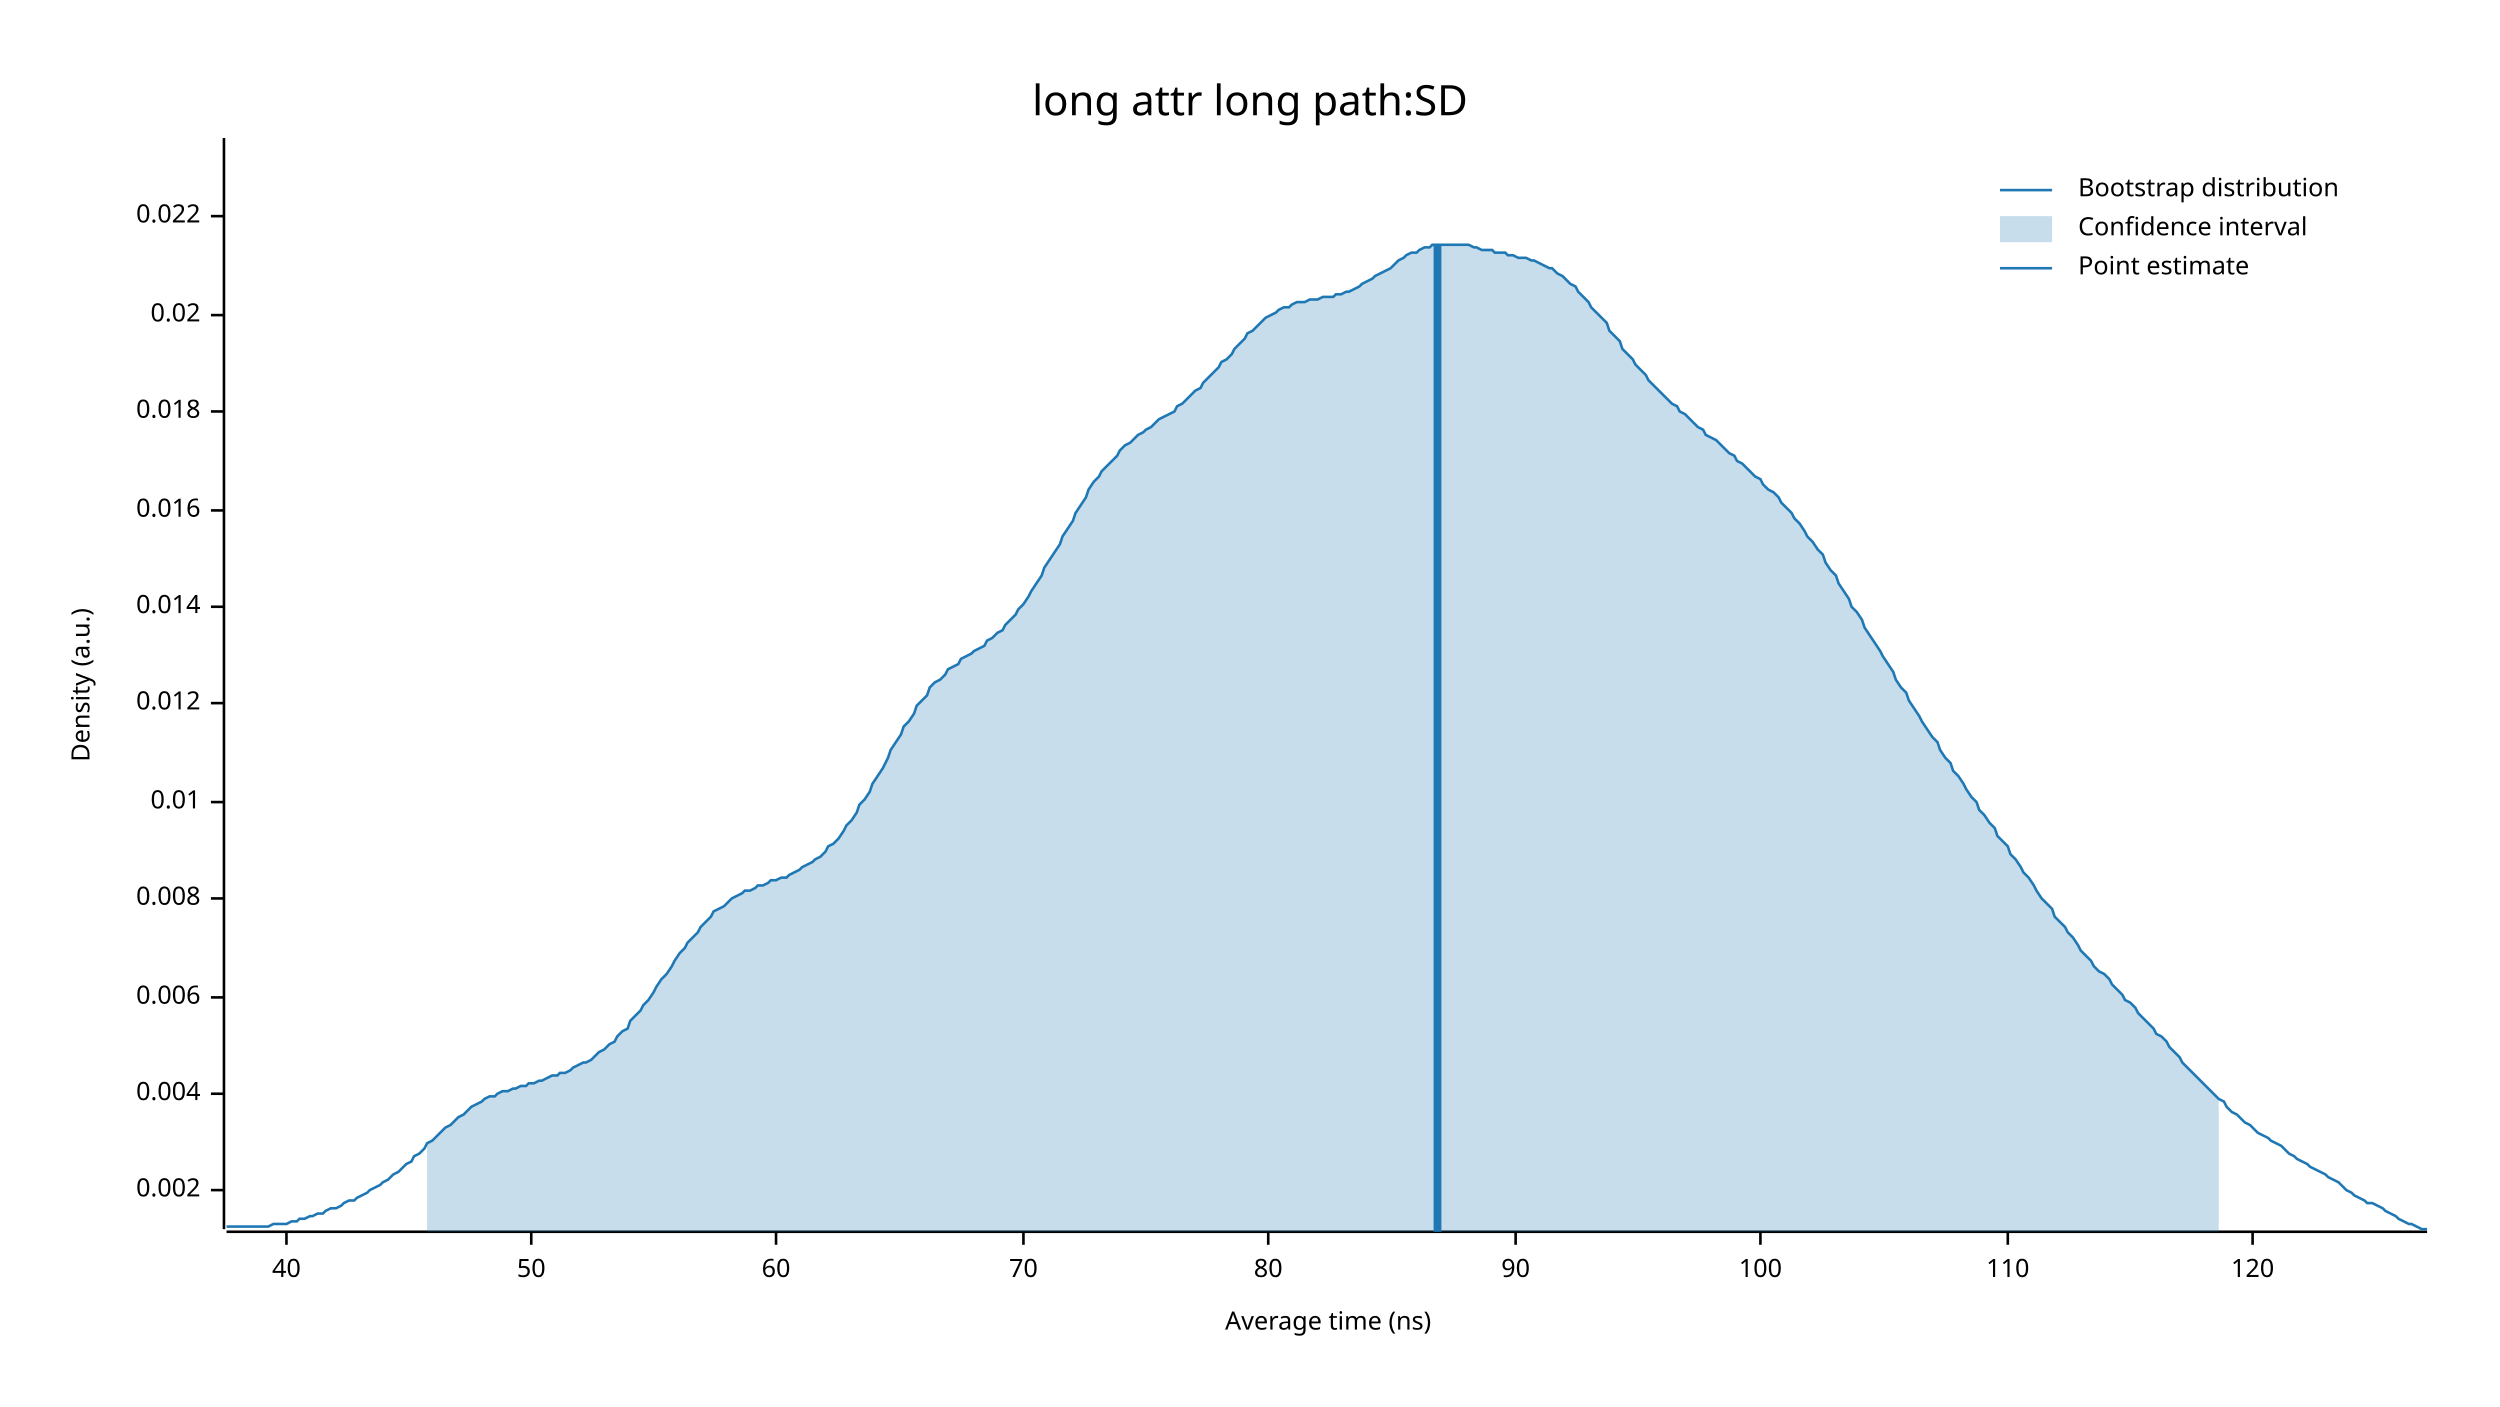
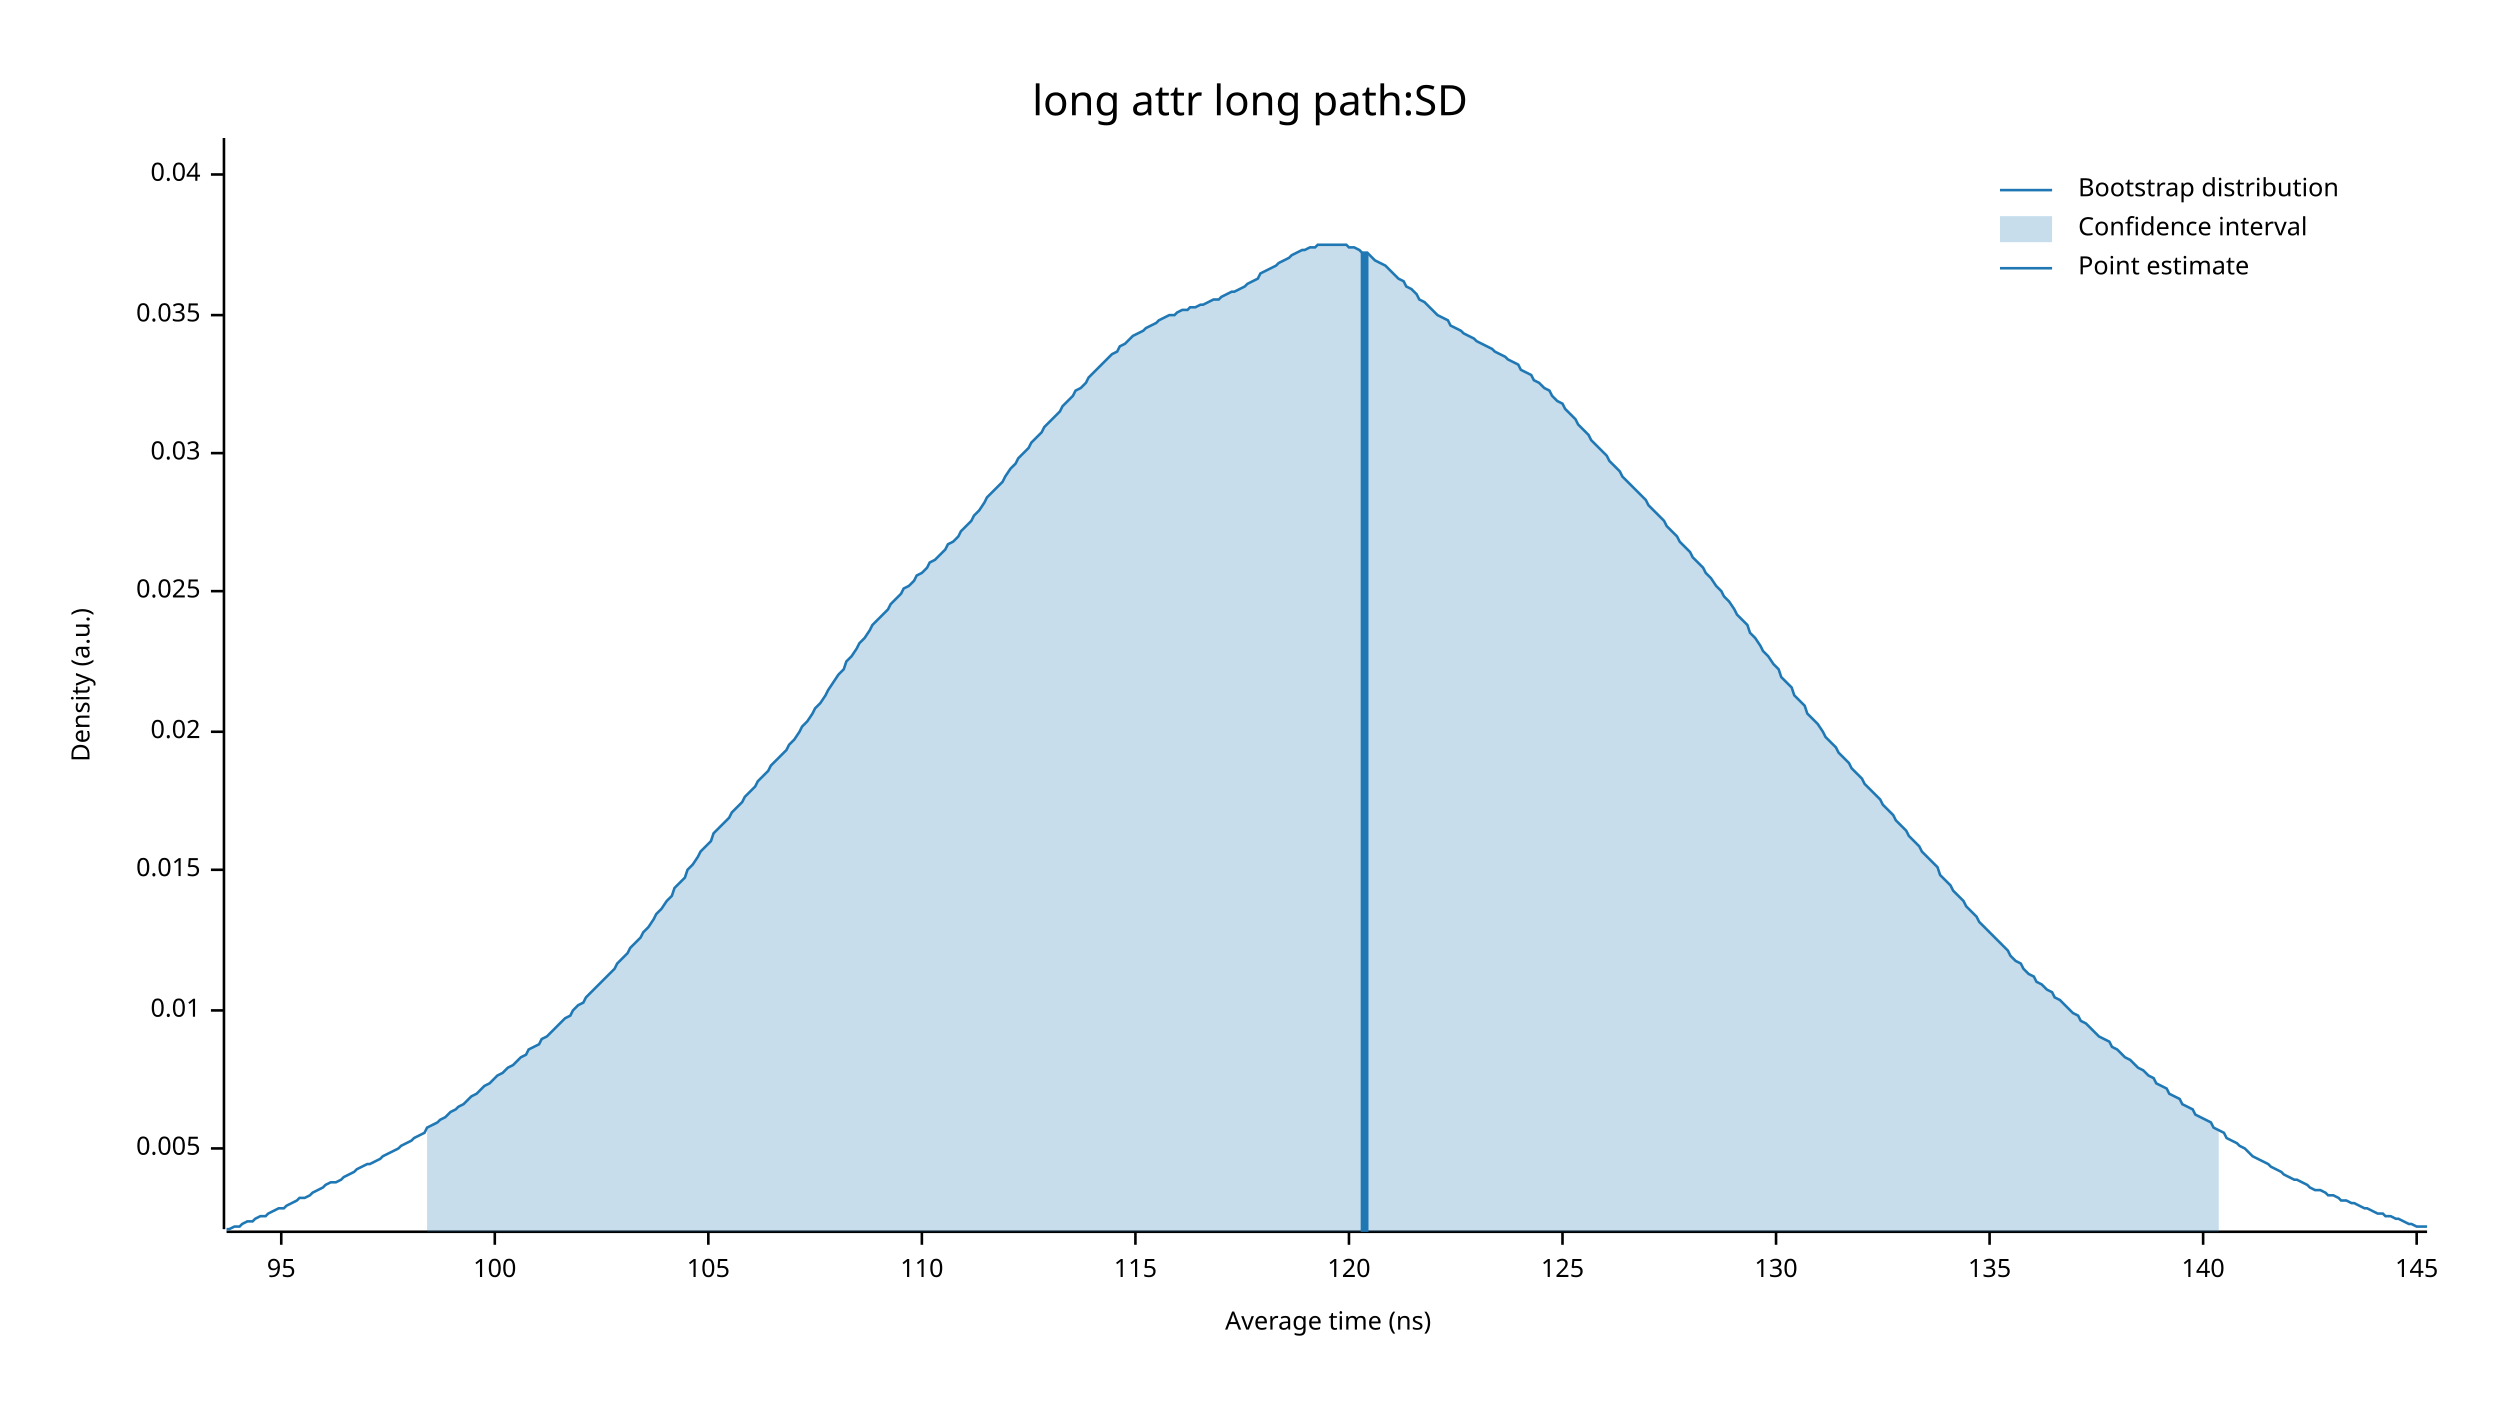
<svg xmlns="http://www.w3.org/2000/svg" width="960" height="540" viewBox="0 0 960 540">
  <text x="480" y="32" dy="0.76em" text-anchor="middle" font-family="sans-serif" font-size="16.129" opacity="1" fill="#000000">
long attr long path:SD
</text>
  <text x="27" y="263" dy="0.76em" text-anchor="middle" font-family="sans-serif" font-size="9.677" opacity="1" fill="#000000" transform="rotate(270, 27, 263)">
Density (a.u.)
</text>
  <text x="510" y="513" dy="-0.5ex" text-anchor="middle" font-family="sans-serif" font-size="9.677" opacity="1" fill="#000000">
Average time (ns)
</text>
  <polyline fill="none" opacity="1" stroke="#000000" stroke-width="1" points="86,53 86,472 " />
-   <text x="77" y="457" dy="0.5ex" text-anchor="end" font-family="sans-serif" font-size="9.677" opacity="1" fill="#000000">
- 0.002
+   <text x="77" y="441" dy="0.5ex" text-anchor="end" font-family="sans-serif" font-size="9.677" opacity="1" fill="#000000">
+ 0.005
</text>
-   <polyline fill="none" opacity="1" stroke="#000000" stroke-width="1" points="81,457 86,457 " />
-   <text x="77" y="420" dy="0.5ex" text-anchor="end" font-family="sans-serif" font-size="9.677" opacity="1" fill="#000000">
- 0.004
- </text>
-   <polyline fill="none" opacity="1" stroke="#000000" stroke-width="1" points="81,420 86,420 " />
-   <text x="77" y="383" dy="0.5ex" text-anchor="end" font-family="sans-serif" font-size="9.677" opacity="1" fill="#000000">
- 0.006
- </text>
-   <polyline fill="none" opacity="1" stroke="#000000" stroke-width="1" points="81,383 86,383 " />
-   <text x="77" y="345" dy="0.5ex" text-anchor="end" font-family="sans-serif" font-size="9.677" opacity="1" fill="#000000">
- 0.008
- </text>
-   <polyline fill="none" opacity="1" stroke="#000000" stroke-width="1" points="81,345 86,345 " />
-   <text x="77" y="308" dy="0.5ex" text-anchor="end" font-family="sans-serif" font-size="9.677" opacity="1" fill="#000000">
+   <polyline fill="none" opacity="1" stroke="#000000" stroke-width="1" points="81,441 86,441 " />
+   <text x="77" y="388" dy="0.5ex" text-anchor="end" font-family="sans-serif" font-size="9.677" opacity="1" fill="#000000">
0.01
</text>
-   <polyline fill="none" opacity="1" stroke="#000000" stroke-width="1" points="81,308 86,308 " />
-   <text x="77" y="270" dy="0.5ex" text-anchor="end" font-family="sans-serif" font-size="9.677" opacity="1" fill="#000000">
- 0.012
+   <polyline fill="none" opacity="1" stroke="#000000" stroke-width="1" points="81,388 86,388 " />
+   <text x="77" y="334" dy="0.5ex" text-anchor="end" font-family="sans-serif" font-size="9.677" opacity="1" fill="#000000">
+ 0.015
</text>
-   <polyline fill="none" opacity="1" stroke="#000000" stroke-width="1" points="81,270 86,270 " />
-   <text x="77" y="233" dy="0.5ex" text-anchor="end" font-family="sans-serif" font-size="9.677" opacity="1" fill="#000000">
- 0.014
- </text>
-   <polyline fill="none" opacity="1" stroke="#000000" stroke-width="1" points="81,233 86,233 " />
-   <text x="77" y="196" dy="0.5ex" text-anchor="end" font-family="sans-serif" font-size="9.677" opacity="1" fill="#000000">
- 0.016
- </text>
-   <polyline fill="none" opacity="1" stroke="#000000" stroke-width="1" points="81,196 86,196 " />
-   <text x="77" y="158" dy="0.5ex" text-anchor="end" font-family="sans-serif" font-size="9.677" opacity="1" fill="#000000">
- 0.018
- </text>
-   <polyline fill="none" opacity="1" stroke="#000000" stroke-width="1" points="81,158 86,158 " />
-   <text x="77" y="121" dy="0.5ex" text-anchor="end" font-family="sans-serif" font-size="9.677" opacity="1" fill="#000000">
+   <polyline fill="none" opacity="1" stroke="#000000" stroke-width="1" points="81,334 86,334 " />
+   <text x="77" y="281" dy="0.5ex" text-anchor="end" font-family="sans-serif" font-size="9.677" opacity="1" fill="#000000">
0.02
</text>
+   <polyline fill="none" opacity="1" stroke="#000000" stroke-width="1" points="81,281 86,281 " />
+   <text x="77" y="227" dy="0.5ex" text-anchor="end" font-family="sans-serif" font-size="9.677" opacity="1" fill="#000000">
+ 0.025
+ </text>
+   <polyline fill="none" opacity="1" stroke="#000000" stroke-width="1" points="81,227 86,227 " />
+   <text x="77" y="174" dy="0.5ex" text-anchor="end" font-family="sans-serif" font-size="9.677" opacity="1" fill="#000000">
+ 0.03
+ </text>
+   <polyline fill="none" opacity="1" stroke="#000000" stroke-width="1" points="81,174 86,174 " />
+   <text x="77" y="121" dy="0.5ex" text-anchor="end" font-family="sans-serif" font-size="9.677" opacity="1" fill="#000000">
+ 0.035
+ </text>
  <polyline fill="none" opacity="1" stroke="#000000" stroke-width="1" points="81,121 86,121 " />
-   <text x="77" y="83" dy="0.5ex" text-anchor="end" font-family="sans-serif" font-size="9.677" opacity="1" fill="#000000">
- 0.022
+   <text x="77" y="67" dy="0.5ex" text-anchor="end" font-family="sans-serif" font-size="9.677" opacity="1" fill="#000000">
+ 0.04
</text>
-   <polyline fill="none" opacity="1" stroke="#000000" stroke-width="1" points="81,83 86,83 " />
+   <polyline fill="none" opacity="1" stroke="#000000" stroke-width="1" points="81,67 86,67 " />
  <polyline fill="none" opacity="1" stroke="#000000" stroke-width="1" points="87,473 932,473 " />
-   <text x="110" y="483" dy="0.76em" text-anchor="middle" font-family="sans-serif" font-size="9.677" opacity="1" fill="#000000">
- 40
+   <text x="108" y="483" dy="0.76em" text-anchor="middle" font-family="sans-serif" font-size="9.677" opacity="1" fill="#000000">
+ 95
</text>
-   <polyline fill="none" opacity="1" stroke="#000000" stroke-width="1" points="110,473 110,478 " />
-   <text x="204" y="483" dy="0.76em" text-anchor="middle" font-family="sans-serif" font-size="9.677" opacity="1" fill="#000000">
- 50
- </text>
-   <polyline fill="none" opacity="1" stroke="#000000" stroke-width="1" points="204,473 204,478 " />
-   <text x="298" y="483" dy="0.76em" text-anchor="middle" font-family="sans-serif" font-size="9.677" opacity="1" fill="#000000">
- 60
- </text>
-   <polyline fill="none" opacity="1" stroke="#000000" stroke-width="1" points="298,473 298,478 " />
-   <text x="393" y="483" dy="0.76em" text-anchor="middle" font-family="sans-serif" font-size="9.677" opacity="1" fill="#000000">
- 70
- </text>
-   <polyline fill="none" opacity="1" stroke="#000000" stroke-width="1" points="393,473 393,478 " />
-   <text x="487" y="483" dy="0.76em" text-anchor="middle" font-family="sans-serif" font-size="9.677" opacity="1" fill="#000000">
- 80
- </text>
-   <polyline fill="none" opacity="1" stroke="#000000" stroke-width="1" points="487,473 487,478 " />
-   <text x="582" y="483" dy="0.76em" text-anchor="middle" font-family="sans-serif" font-size="9.677" opacity="1" fill="#000000">
- 90
- </text>
-   <polyline fill="none" opacity="1" stroke="#000000" stroke-width="1" points="582,473 582,478 " />
-   <text x="676" y="483" dy="0.76em" text-anchor="middle" font-family="sans-serif" font-size="9.677" opacity="1" fill="#000000">
+   <polyline fill="none" opacity="1" stroke="#000000" stroke-width="1" points="108,473 108,478 " />
+   <text x="190" y="483" dy="0.76em" text-anchor="middle" font-family="sans-serif" font-size="9.677" opacity="1" fill="#000000">
100
</text>
-   <polyline fill="none" opacity="1" stroke="#000000" stroke-width="1" points="676,473 676,478 " />
-   <text x="771" y="483" dy="0.76em" text-anchor="middle" font-family="sans-serif" font-size="9.677" opacity="1" fill="#000000">
+   <polyline fill="none" opacity="1" stroke="#000000" stroke-width="1" points="190,473 190,478 " />
+   <text x="272" y="483" dy="0.76em" text-anchor="middle" font-family="sans-serif" font-size="9.677" opacity="1" fill="#000000">
+ 105
+ </text>
+   <polyline fill="none" opacity="1" stroke="#000000" stroke-width="1" points="272,473 272,478 " />
+   <text x="354" y="483" dy="0.76em" text-anchor="middle" font-family="sans-serif" font-size="9.677" opacity="1" fill="#000000">
110
</text>
-   <polyline fill="none" opacity="1" stroke="#000000" stroke-width="1" points="771,473 771,478 " />
-   <text x="865" y="483" dy="0.76em" text-anchor="middle" font-family="sans-serif" font-size="9.677" opacity="1" fill="#000000">
+   <polyline fill="none" opacity="1" stroke="#000000" stroke-width="1" points="354,473 354,478 " />
+   <text x="436" y="483" dy="0.76em" text-anchor="middle" font-family="sans-serif" font-size="9.677" opacity="1" fill="#000000">
+ 115
+ </text>
+   <polyline fill="none" opacity="1" stroke="#000000" stroke-width="1" points="436,473 436,478 " />
+   <text x="518" y="483" dy="0.76em" text-anchor="middle" font-family="sans-serif" font-size="9.677" opacity="1" fill="#000000">
120
</text>
-   <polyline fill="none" opacity="1" stroke="#000000" stroke-width="1" points="865,473 865,478 " />
-   <polyline fill="none" opacity="1" stroke="#1F78B4" stroke-width="1" points="87,471 88,471 90,471 92,471 93,471 95,471 97,471 98,471 100,471 102,471 103,471 105,470 107,470 109,470 110,470 112,469 114,469 115,468 117,468 119,467 120,467 122,466 124,466 125,465 127,464 129,464 131,463 132,462 134,461 136,461 137,460 139,459 141,458 142,457 144,456 146,455 147,454 149,453 151,451 153,450 154,449 156,447 158,446 159,444 161,443 163,441 164,439 166,438 168,436 169,435 171,433 173,432 175,430 176,429 178,428 180,426 181,425 183,424 185,423 186,422 188,421 190,421 191,420 193,419 195,419 197,418 198,418 200,417 202,417 203,416 205,416 207,415 208,415 210,414 212,413 214,413 215,412 217,412 219,411 220,410 222,409 224,408 225,408 227,407 229,405 230,404 232,403 234,401 236,400 237,398 239,396 241,395 242,392 244,390 246,388 247,386 249,384 251,381 252,379 254,376 256,374 258,371 259,369 261,366 263,364 264,362 266,360 268,358 269,356 271,354 273,352 274,350 276,349 278,348 280,346 281,345 283,344 285,343 286,342 288,342 290,341 291,340 293,340 295,339 296,338 298,338 300,337 302,337 303,336 305,335 307,334 308,333 310,332 312,331 313,330 315,329 317,327 318,325 320,324 322,322 324,319 325,317 327,315 329,312 330,309 332,307 334,304 335,301 337,298 339,295 341,291 342,288 344,285 346,282 347,279 349,277 351,274 352,271 354,269 356,267 357,264 359,262 361,261 363,259 364,257 366,256 368,255 369,253 371,252 373,251 374,250 376,249 378,248 379,246 381,245 383,243 385,242 386,240 388,238 390,236 391,234 393,232 395,229 396,227 398,224 400,221 401,218 403,215 405,212 407,209 408,206 410,203 412,200 413,197 415,194 417,191 418,188 420,185 422,183 423,181 425,179 427,177 429,175 430,173 432,171 434,170 435,169 437,167 439,166 440,165 442,164 444,162 445,161 447,160 449,159 451,158 452,156 454,155 456,153 457,152 459,150 461,149 462,147 464,145 466,143 468,141 469,139 471,138 473,136 474,134 476,132 478,130 479,128 481,127 483,125 484,124 486,122 488,121 490,120 491,119 493,118 495,118 496,117 498,116 500,116 501,116 503,115 505,115 506,115 508,114 510,114 512,114 513,113 515,113 517,112 518,112 520,111 522,110 523,109 525,108 527,107 528,106 530,105 532,104 534,103 535,102 537,100 539,99 540,98 542,97 544,97 545,96 547,95 549,95 550,94 552,94 554,94 556,94 557,94 559,94 561,94 562,94 564,94 566,95 567,95 569,96 571,96 573,96 574,97 576,97 578,97 579,98 581,98 583,99 584,99 586,99 588,100 589,100 591,101 593,102 595,103 596,103 598,105 600,106 601,107 603,109 605,110 606,112 608,114 610,116 611,118 613,120 615,122 617,124 618,127 620,129 622,131 623,134 625,136 627,138 628,140 630,142 632,144 633,146 635,148 637,150 639,152 640,153 642,155 644,156 645,158 647,159 649,161 650,162 652,164 654,165 655,167 657,168 659,169 661,171 662,172 664,174 666,175 667,177 669,178 671,180 672,181 674,183 676,184 677,186 679,188 681,189 683,191 684,193 686,195 688,197 689,199 691,201 693,204 694,206 696,208 698,211 700,213 701,216 703,219 705,221 706,224 708,227 710,230 711,233 713,235 715,238 716,241 718,244 720,247 722,250 723,252 725,255 727,258 728,261 730,264 732,266 733,269 735,272 737,275 738,277 740,280 742,283 744,285 745,288 747,291 749,293 750,296 752,298 754,301 755,303 757,306 759,308 760,311 762,313 764,316 766,318 767,321 769,323 771,325 772,328 774,330 776,333 777,335 779,337 781,340 782,342 784,345 786,347 788,349 789,352 791,354 793,356 794,358 796,360 798,363 799,365 801,367 803,369 804,371 806,373 808,374 810,376 811,378 813,380 815,382 816,384 818,385 820,387 821,389 823,391 825,393 827,395 828,397 830,398 832,400 833,402 835,404 837,406 838,408 840,410 842,412 843,413 845,415 847,417 849,419 850,420 852,422 854,423 855,425 857,427 859,428 860,429 862,431 864,432 865,433 867,435 869,436 871,437 872,438 874,439 876,440 877,441 879,443 881,444 882,445 884,446 886,447 887,448 889,449 891,450 893,451 894,452 896,453 898,454 899,455 901,457 903,458 904,459 906,460 908,461 909,462 911,462 913,463 915,464 916,465 918,466 920,467 921,468 923,469 925,470 926,470 928,471 930,472 932,472 " />
-   <polygon opacity="0.25" fill="#1F78B4" points="164,439 166,438 168,436 169,435 171,433 173,432 175,430 176,429 178,428 180,426 181,425 183,424 185,423 186,422 188,421 190,421 191,420 193,419 195,419 197,418 198,418 200,417 202,417 203,416 205,416 207,415 208,415 210,414 212,413 214,413 215,412 217,412 219,411 220,410 222,409 224,408 225,408 227,407 229,405 230,404 232,403 234,401 236,400 237,398 239,396 241,395 242,392 244,390 246,388 247,386 249,384 251,381 252,379 254,376 256,374 258,371 259,369 261,366 263,364 264,362 266,360 268,358 269,356 271,354 273,352 274,350 276,349 278,348 280,346 281,345 283,344 285,343 286,342 288,342 290,341 291,340 293,340 295,339 296,338 298,338 300,337 302,337 303,336 305,335 307,334 308,333 310,332 312,331 313,330 315,329 317,327 318,325 320,324 322,322 324,319 325,317 327,315 329,312 330,309 332,307 334,304 335,301 337,298 339,295 341,291 342,288 344,285 346,282 347,279 349,277 351,274 352,271 354,269 356,267 357,264 359,262 361,261 363,259 364,257 366,256 368,255 369,253 371,252 373,251 374,250 376,249 378,248 379,246 381,245 383,243 385,242 386,240 388,238 390,236 391,234 393,232 395,229 396,227 398,224 400,221 401,218 403,215 405,212 407,209 408,206 410,203 412,200 413,197 415,194 417,191 418,188 420,185 422,183 423,181 425,179 427,177 429,175 430,173 432,171 434,170 435,169 437,167 439,166 440,165 442,164 444,162 445,161 447,160 449,159 451,158 452,156 454,155 456,153 457,152 459,150 461,149 462,147 464,145 466,143 468,141 469,139 471,138 473,136 474,134 476,132 478,130 479,128 481,127 483,125 484,124 486,122 488,121 490,120 491,119 493,118 495,118 496,117 498,116 500,116 501,116 503,115 505,115 506,115 508,114 510,114 512,114 513,113 515,113 517,112 518,112 520,111 522,110 523,109 525,108 527,107 528,106 530,105 532,104 534,103 535,102 537,100 539,99 540,98 542,97 544,97 545,96 547,95 549,95 550,94 552,94 554,94 556,94 557,94 559,94 561,94 562,94 564,94 566,95 567,95 569,96 571,96 573,96 574,97 576,97 578,97 579,98 581,98 583,99 584,99 586,99 588,100 589,100 591,101 593,102 595,103 596,103 598,105 600,106 601,107 603,109 605,110 606,112 608,114 610,116 611,118 613,120 615,122 617,124 618,127 620,129 622,131 623,134 625,136 627,138 628,140 630,142 632,144 633,146 635,148 637,150 639,152 640,153 642,155 644,156 645,158 647,159 649,161 650,162 652,164 654,165 655,167 657,168 659,169 661,171 662,172 664,174 666,175 667,177 669,178 671,180 672,181 674,183 676,184 677,186 679,188 681,189 683,191 684,193 686,195 688,197 689,199 691,201 693,204 694,206 696,208 698,211 700,213 701,216 703,219 705,221 706,224 708,227 710,230 711,233 713,235 715,238 716,241 718,244 720,247 722,250 723,252 725,255 727,258 728,261 730,264 732,266 733,269 735,272 737,275 738,277 740,280 742,283 744,285 745,288 747,291 749,293 750,296 752,298 754,301 755,303 757,306 759,308 760,311 762,313 764,316 766,318 767,321 769,323 771,325 772,328 774,330 776,333 777,335 779,337 781,340 782,342 784,345 786,347 788,349 789,352 791,354 793,356 794,358 796,360 798,363 799,365 801,367 803,369 804,371 806,373 808,374 810,376 811,378 813,380 815,382 816,384 818,385 820,387 821,389 823,391 825,393 827,395 828,397 830,398 832,400 833,402 835,404 837,406 838,408 840,410 842,412 843,413 845,415 847,417 849,419 850,420 852,422 852,473 164,473 " />
-   <polyline fill="none" opacity="1" stroke="#1F78B4" stroke-width="3" points="552,473 552,94 " />
+   <polyline fill="none" opacity="1" stroke="#000000" stroke-width="1" points="518,473 518,478 " />
+   <text x="600" y="483" dy="0.76em" text-anchor="middle" font-family="sans-serif" font-size="9.677" opacity="1" fill="#000000">
+ 125
+ </text>
+   <polyline fill="none" opacity="1" stroke="#000000" stroke-width="1" points="600,473 600,478 " />
+   <text x="682" y="483" dy="0.76em" text-anchor="middle" font-family="sans-serif" font-size="9.677" opacity="1" fill="#000000">
+ 130
+ </text>
+   <polyline fill="none" opacity="1" stroke="#000000" stroke-width="1" points="682,473 682,478 " />
+   <text x="764" y="483" dy="0.76em" text-anchor="middle" font-family="sans-serif" font-size="9.677" opacity="1" fill="#000000">
+ 135
+ </text>
+   <polyline fill="none" opacity="1" stroke="#000000" stroke-width="1" points="764,473 764,478 " />
+   <text x="846" y="483" dy="0.76em" text-anchor="middle" font-family="sans-serif" font-size="9.677" opacity="1" fill="#000000">
+ 140
+ </text>
+   <polyline fill="none" opacity="1" stroke="#000000" stroke-width="1" points="846,473 846,478 " />
+   <text x="928" y="483" dy="0.76em" text-anchor="middle" font-family="sans-serif" font-size="9.677" opacity="1" fill="#000000">
+ 145
+ </text>
+   <polyline fill="none" opacity="1" stroke="#000000" stroke-width="1" points="928,473 928,478 " />
+   <polyline fill="none" opacity="1" stroke="#1F78B4" stroke-width="1" points="87,472 88,472 90,471 92,471 93,470 95,469 97,469 98,468 100,467 102,467 103,466 105,465 107,464 109,464 110,463 112,462 114,461 115,460 117,460 119,459 120,458 122,457 124,456 125,455 127,454 129,454 131,453 132,452 134,451 136,450 137,449 139,448 141,447 142,447 144,446 146,445 147,444 149,443 151,442 153,441 154,440 156,439 158,438 159,437 161,436 163,435 164,433 166,432 168,431 169,430 171,429 173,427 175,426 176,425 178,424 180,422 181,421 183,420 185,418 186,417 188,416 190,414 191,413 193,412 195,410 197,409 198,408 200,406 202,405 203,403 205,402 207,401 208,399 210,398 212,396 214,394 215,393 217,391 219,390 220,388 222,386 224,385 225,383 227,381 229,379 230,378 232,376 234,374 236,372 237,370 239,368 241,366 242,364 244,362 246,360 247,358 249,356 251,353 252,351 254,349 256,346 258,344 259,341 261,339 263,337 264,334 266,332 268,329 269,327 271,325 273,323 274,320 276,318 278,316 280,314 281,312 283,310 285,308 286,306 288,304 290,302 291,300 293,298 295,296 296,294 298,292 300,290 302,288 303,286 305,284 307,281 308,279 310,277 312,274 313,272 315,270 317,267 318,265 320,262 322,259 324,257 325,254 327,252 329,249 330,247 332,245 334,242 335,240 337,238 339,236 341,234 342,232 344,230 346,228 347,226 349,225 351,223 352,221 354,220 356,218 357,216 359,215 361,213 363,211 364,209 366,208 368,206 369,204 371,202 373,200 374,198 376,196 378,193 379,191 381,189 383,187 385,185 386,183 388,180 390,178 391,176 393,174 395,172 396,170 398,168 400,166 401,164 403,162 405,160 407,158 408,156 410,154 412,152 413,150 415,149 417,147 418,145 420,143 422,141 423,140 425,138 427,136 429,135 430,133 432,132 434,130 435,129 437,128 439,127 440,126 442,125 444,124 445,123 447,122 449,121 451,121 452,120 454,119 456,119 457,118 459,118 461,117 462,117 464,116 466,115 468,115 469,114 471,113 473,112 474,112 476,111 478,110 479,109 481,108 483,107 484,105 486,104 488,103 490,102 491,101 493,100 495,99 496,98 498,97 500,96 501,96 503,95 505,95 506,94 508,94 510,94 512,94 513,94 515,94 517,94 518,95 520,95 522,96 523,97 525,97 527,99 528,100 530,101 532,102 534,104 535,105 537,107 539,108 540,110 542,111 544,113 545,115 547,116 549,118 550,119 552,121 554,122 556,123 557,125 559,126 561,127 562,128 564,129 566,130 567,131 569,132 571,133 573,134 574,135 576,136 578,137 579,138 581,139 583,140 584,142 586,143 588,144 589,146 591,147 593,149 595,150 596,152 598,154 600,155 601,157 603,159 605,161 606,163 608,165 610,167 611,169 613,171 615,173 617,175 618,177 620,179 622,181 623,183 625,185 627,187 628,188 630,190 632,192 633,194 635,196 637,198 639,200 640,202 642,204 644,206 645,208 647,210 649,212 650,214 652,216 654,218 655,220 657,222 659,225 661,227 662,229 664,231 666,234 667,236 669,238 671,240 672,243 674,245 676,248 677,250 679,252 681,255 683,257 684,260 686,262 688,264 689,267 691,269 693,271 694,274 696,276 698,278 700,281 701,283 703,285 705,287 706,289 708,291 710,293 711,295 713,297 715,299 716,301 718,303 720,305 722,307 723,309 725,311 727,313 728,315 730,317 732,319 733,321 735,323 737,325 738,327 740,329 742,331 744,333 745,336 747,338 749,340 750,342 752,344 754,346 755,348 757,350 759,352 760,354 762,356 764,358 766,360 767,361 769,363 771,365 772,367 774,369 776,370 777,372 779,374 781,375 782,377 784,378 786,380 788,381 789,383 791,384 793,386 794,387 796,389 798,390 799,392 801,393 803,395 804,396 806,398 808,399 810,400 811,402 813,403 815,405 816,406 818,407 820,409 821,410 823,411 825,413 827,414 828,416 830,417 832,418 833,420 835,421 837,422 838,424 840,425 842,426 843,428 845,429 847,430 849,431 850,433 852,434 854,435 855,437 857,438 859,439 860,440 862,441 864,443 865,444 867,445 869,446 871,447 872,448 874,449 876,450 877,451 879,452 881,453 882,453 884,454 886,455 887,456 889,457 891,457 893,458 894,459 896,459 898,460 899,461 901,461 903,462 904,462 906,463 908,464 909,464 911,465 913,466 915,466 916,467 918,467 920,468 921,468 923,469 925,470 926,470 928,471 930,471 932,471 " />
+   <polygon opacity="0.25" fill="#1F78B4" points="164,433 166,432 168,431 169,430 171,429 173,427 175,426 176,425 178,424 180,422 181,421 183,420 185,418 186,417 188,416 190,414 191,413 193,412 195,410 197,409 198,408 200,406 202,405 203,403 205,402 207,401 208,399 210,398 212,396 214,394 215,393 217,391 219,390 220,388 222,386 224,385 225,383 227,381 229,379 230,378 232,376 234,374 236,372 237,370 239,368 241,366 242,364 244,362 246,360 247,358 249,356 251,353 252,351 254,349 256,346 258,344 259,341 261,339 263,337 264,334 266,332 268,329 269,327 271,325 273,323 274,320 276,318 278,316 280,314 281,312 283,310 285,308 286,306 288,304 290,302 291,300 293,298 295,296 296,294 298,292 300,290 302,288 303,286 305,284 307,281 308,279 310,277 312,274 313,272 315,270 317,267 318,265 320,262 322,259 324,257 325,254 327,252 329,249 330,247 332,245 334,242 335,240 337,238 339,236 341,234 342,232 344,230 346,228 347,226 349,225 351,223 352,221 354,220 356,218 357,216 359,215 361,213 363,211 364,209 366,208 368,206 369,204 371,202 373,200 374,198 376,196 378,193 379,191 381,189 383,187 385,185 386,183 388,180 390,178 391,176 393,174 395,172 396,170 398,168 400,166 401,164 403,162 405,160 407,158 408,156 410,154 412,152 413,150 415,149 417,147 418,145 420,143 422,141 423,140 425,138 427,136 429,135 430,133 432,132 434,130 435,129 437,128 439,127 440,126 442,125 444,124 445,123 447,122 449,121 451,121 452,120 454,119 456,119 457,118 459,118 461,117 462,117 464,116 466,115 468,115 469,114 471,113 473,112 474,112 476,111 478,110 479,109 481,108 483,107 484,105 486,104 488,103 490,102 491,101 493,100 495,99 496,98 498,97 500,96 501,96 503,95 505,95 506,94 508,94 510,94 512,94 513,94 515,94 517,94 518,95 520,95 522,96 523,97 525,97 527,99 528,100 530,101 532,102 534,104 535,105 537,107 539,108 540,110 542,111 544,113 545,115 547,116 549,118 550,119 552,121 554,122 556,123 557,125 559,126 561,127 562,128 564,129 566,130 567,131 569,132 571,133 573,134 574,135 576,136 578,137 579,138 581,139 583,140 584,142 586,143 588,144 589,146 591,147 593,149 595,150 596,152 598,154 600,155 601,157 603,159 605,161 606,163 608,165 610,167 611,169 613,171 615,173 617,175 618,177 620,179 622,181 623,183 625,185 627,187 628,188 630,190 632,192 633,194 635,196 637,198 639,200 640,202 642,204 644,206 645,208 647,210 649,212 650,214 652,216 654,218 655,220 657,222 659,225 661,227 662,229 664,231 666,234 667,236 669,238 671,240 672,243 674,245 676,248 677,250 679,252 681,255 683,257 684,260 686,262 688,264 689,267 691,269 693,271 694,274 696,276 698,278 700,281 701,283 703,285 705,287 706,289 708,291 710,293 711,295 713,297 715,299 716,301 718,303 720,305 722,307 723,309 725,311 727,313 728,315 730,317 732,319 733,321 735,323 737,325 738,327 740,329 742,331 744,333 745,336 747,338 749,340 750,342 752,344 754,346 755,348 757,350 759,352 760,354 762,356 764,358 766,360 767,361 769,363 771,365 772,367 774,369 776,370 777,372 779,374 781,375 782,377 784,378 786,380 788,381 789,383 791,384 793,386 794,387 796,389 798,390 799,392 801,393 803,395 804,396 806,398 808,399 810,400 811,402 813,403 815,405 816,406 818,407 820,409 821,410 823,411 825,413 827,414 828,416 830,417 832,418 833,420 835,421 837,422 838,424 840,425 842,426 843,428 845,429 847,430 849,431 850,433 852,434 852,473 164,473 " />
+   <polyline fill="none" opacity="1" stroke="#1F78B4" stroke-width="3" points="524,473 524,97 " />
  <text x="798" y="68" dy="0.76em" text-anchor="start" font-family="sans-serif" font-size="9.677" opacity="1" fill="#000000">
Bootstrap distribution
</text>
  <text x="798" y="83" dy="0.76em" text-anchor="start" font-family="sans-serif" font-size="9.677" opacity="1" fill="#000000">
Confidence interval
</text>
  <text x="798" y="98" dy="0.76em" text-anchor="start" font-family="sans-serif" font-size="9.677" opacity="1" fill="#000000">
Point estimate
</text>
  <polyline fill="none" opacity="1" stroke="#1F78B4" stroke-width="1" points="768,73 788,73 " />
  <rect x="768" y="83" width="20" height="10" opacity="0.25" fill="#1F78B4" stroke="none" />
  <polyline fill="none" opacity="1" stroke="#1F78B4" stroke-width="1" points="768,103 788,103 " />
</svg>
